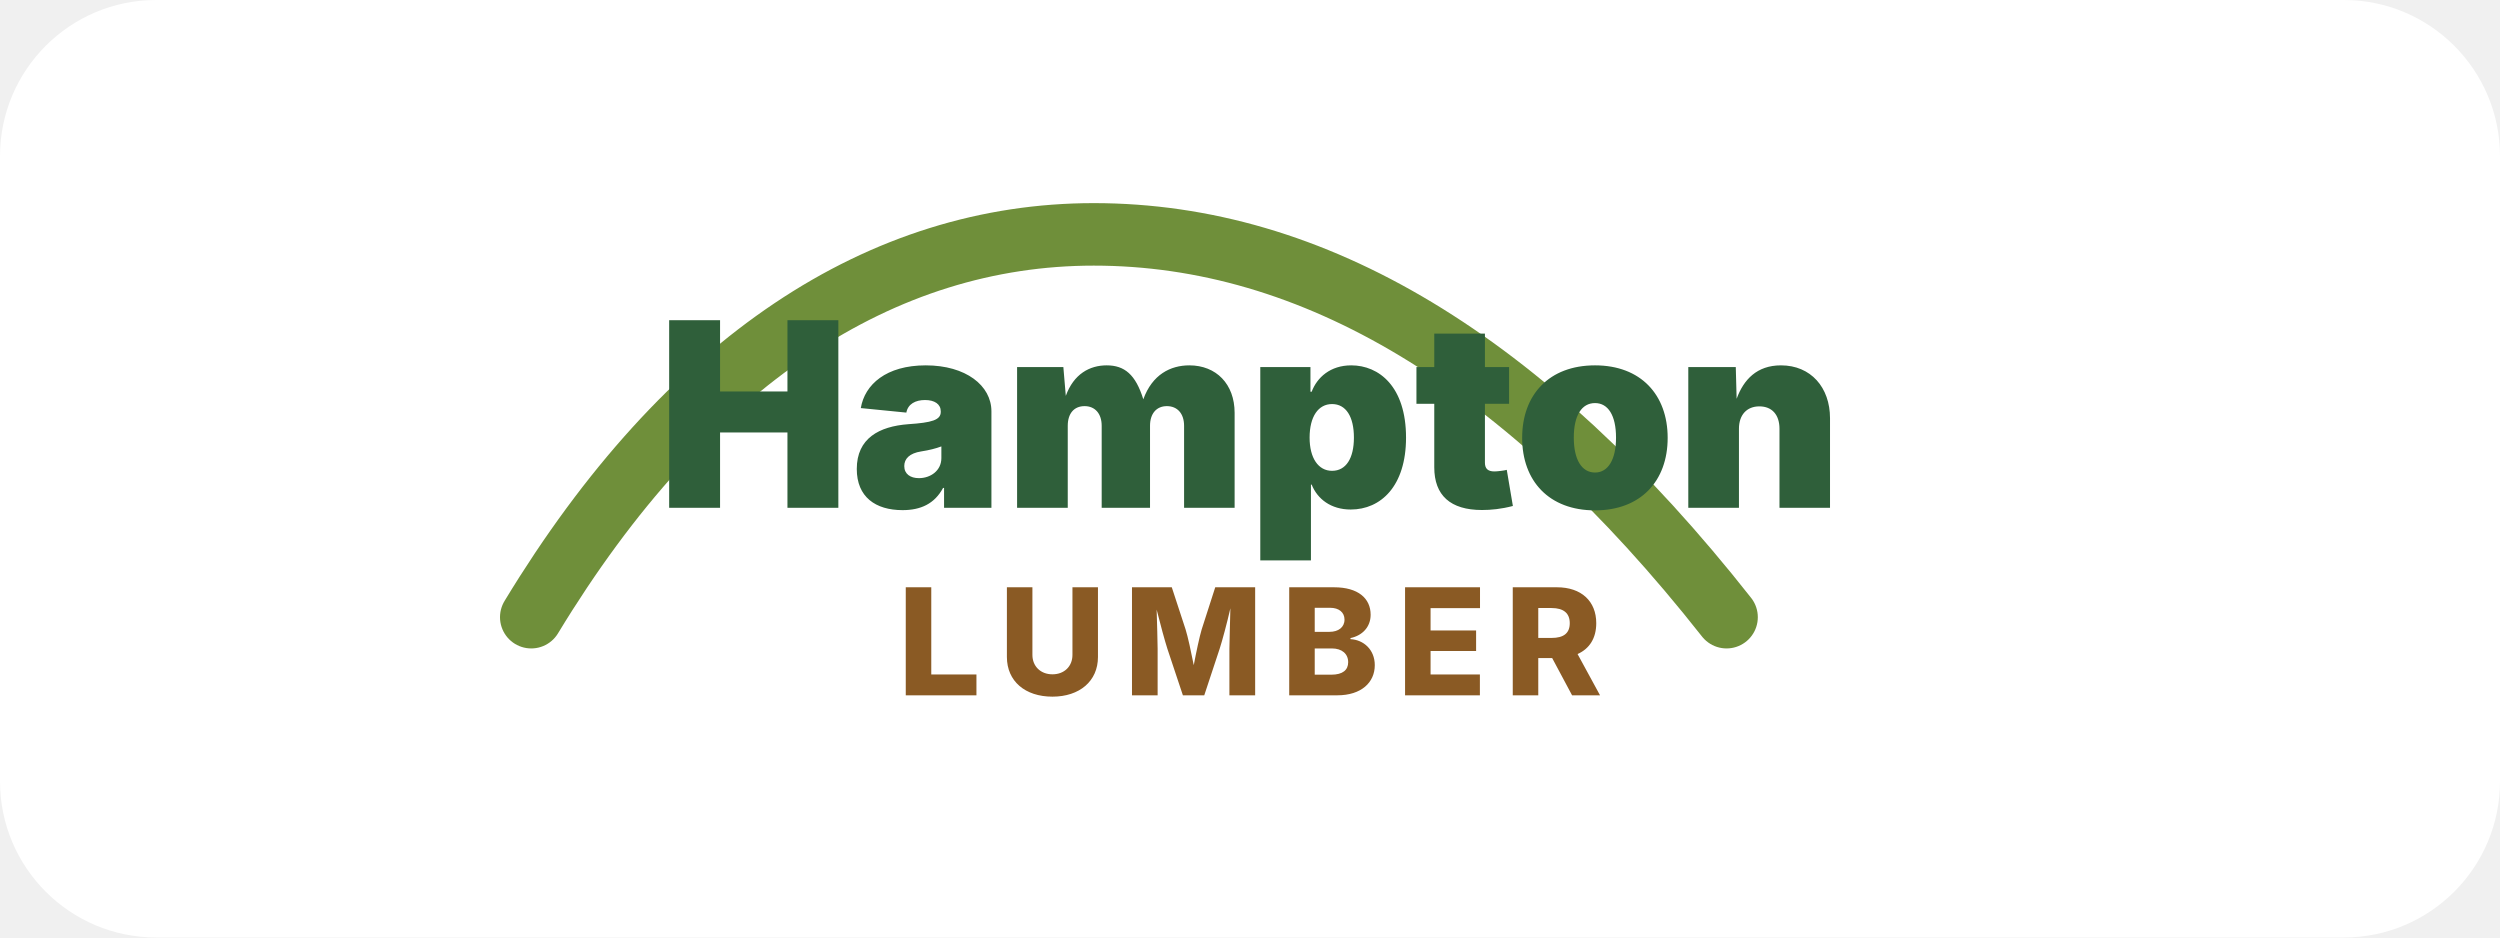
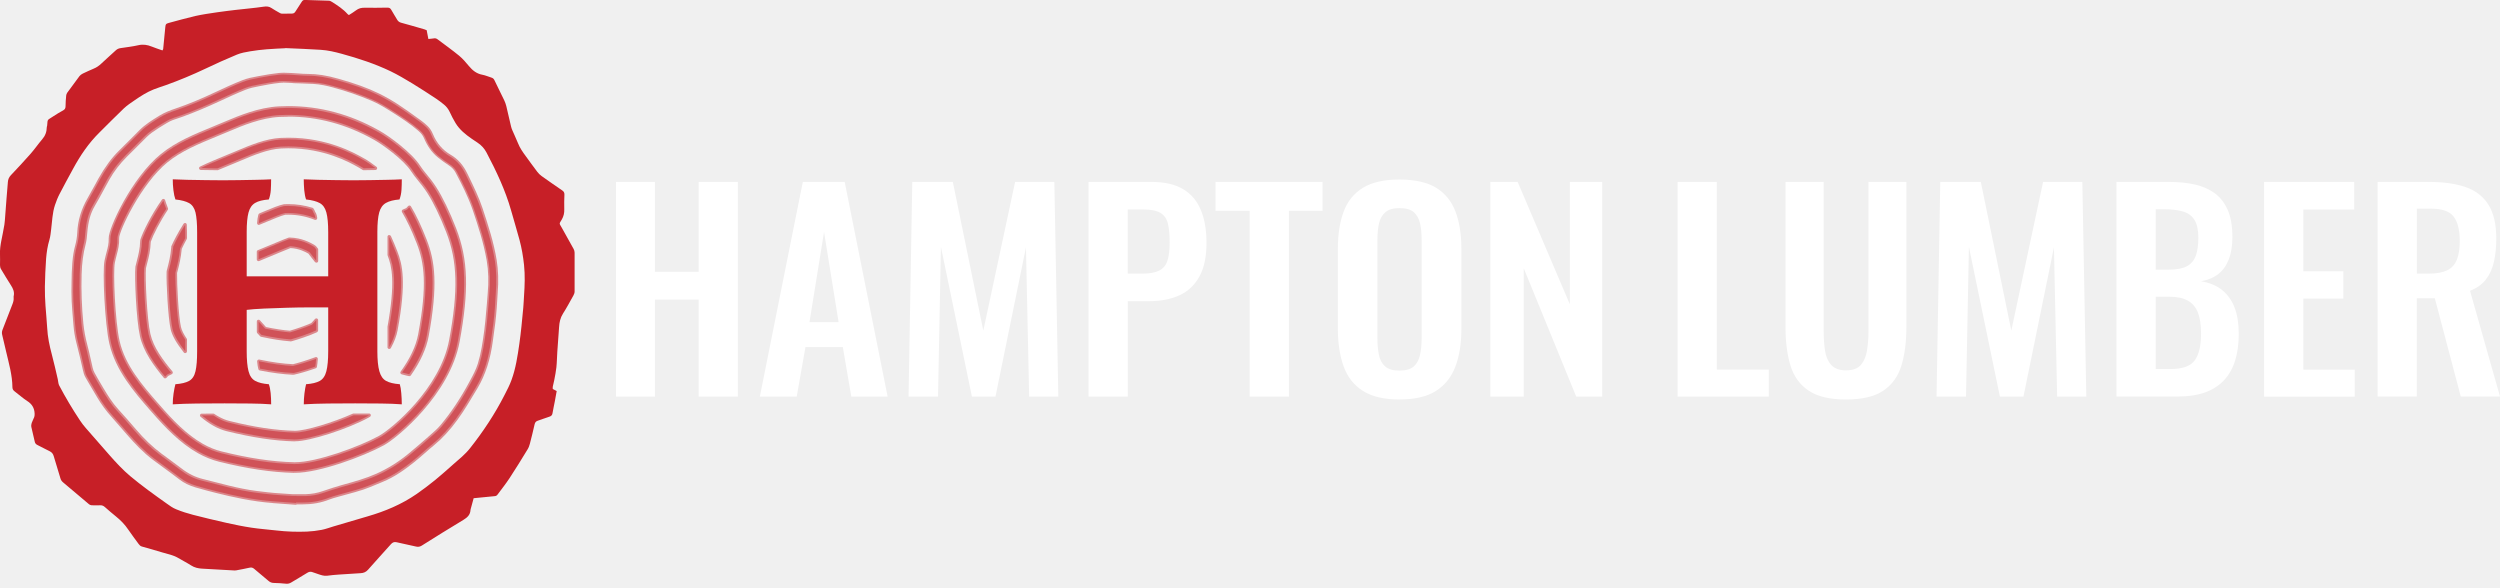
- <svg xmlns="http://www.w3.org/2000/svg" viewBox="0 0 320 120" role="img" aria-labelledby="title">
-   <rect width="320" height="120" rx="20" fill="#ffffff" />
-   <path d="M68 79c20-33 45-49 72-49 28 0 55 16 81 49" fill="none" stroke="#6f8f3a" stroke-width="8" stroke-linecap="round" />
-   <text x="160" y="65" text-anchor="middle" font-family="Inter, Arial, sans-serif" font-size="33" font-weight="900" fill="#2f5f3a">Hampton</text>
-   <text x="160" y="89" text-anchor="middle" font-family="Inter, Arial, sans-serif" font-size="19" font-weight="800" letter-spacing="2.2" fill="#8a5a24">LUMBER</text>
+ <svg xmlns="http://www.w3.org/2000/svg" width="438" height="103" viewBox="0 0 438 103" fill="none">
+   <g clip-path="url(#clip0_213_438)">
+     <path d="M49.978 8.451C49.087 8.496 47.901 8.54 46.715 8.638C45.762 8.719 44.799 8.826 43.854 8.986C43.06 9.12 42.24 9.263 41.509 9.566C39.628 10.341 37.774 11.188 35.928 12.062C33.691 13.123 31.417 14.068 29.09 14.906C28.359 15.164 27.619 15.387 26.906 15.672C25.747 16.136 24.686 16.814 23.661 17.518C22.974 17.99 22.27 18.445 21.673 19.016C20.229 20.38 18.856 21.806 17.438 23.197C15.53 25.069 14.059 27.253 12.793 29.589C11.991 31.069 11.18 32.54 10.413 34.029C10.101 34.626 9.86 35.268 9.638 35.91C9.165 37.301 9.147 38.763 8.96 40.198C8.88 40.795 8.835 41.41 8.666 41.981C8.336 43.078 8.167 44.192 8.077 45.315C7.953 46.956 7.899 48.596 7.863 50.236C7.846 51.351 7.899 52.465 7.97 53.58C8.051 54.863 8.202 56.138 8.265 57.422C8.345 59.018 8.666 60.551 9.076 62.085C9.459 63.52 9.78 64.973 10.119 66.426C10.208 66.792 10.199 67.202 10.36 67.514C11.474 69.636 12.704 71.695 14.033 73.692C14.336 74.147 14.675 74.584 15.031 74.994C16.413 76.59 17.813 78.185 19.212 79.772C20.336 81.047 21.486 82.295 22.787 83.392C24.829 85.103 26.995 86.655 29.171 88.197C29.706 88.58 30.249 88.982 30.855 89.222C31.809 89.615 32.808 89.936 33.806 90.194C35.741 90.693 37.684 91.157 39.628 91.594C41.099 91.924 42.579 92.227 44.068 92.45C45.521 92.672 46.992 92.77 48.445 92.94C50.21 93.145 51.993 93.207 53.767 93.136C54.632 93.1 55.497 92.993 56.344 92.833C57.039 92.699 57.717 92.441 58.403 92.236C60.409 91.647 62.415 91.041 64.421 90.462C67.47 89.579 70.358 88.366 72.98 86.557C74.094 85.781 75.181 84.961 76.234 84.105C77.33 83.213 78.382 82.26 79.443 81.323C80.45 80.441 81.502 79.603 82.34 78.542C84.658 75.618 86.709 72.515 88.403 69.19C88.84 68.334 89.294 67.478 89.615 66.578C90.364 64.536 90.676 62.388 90.988 60.248C91.14 59.223 91.247 58.189 91.362 57.163C91.478 56.094 91.585 55.024 91.674 53.954C91.737 53.259 91.764 52.563 91.808 51.868C91.933 50.04 92.004 48.222 91.808 46.385C91.648 44.923 91.407 43.479 91.024 42.052C90.551 40.305 90.025 38.575 89.535 36.837C88.527 33.298 86.958 29.99 85.247 26.745C84.872 26.032 84.355 25.444 83.669 24.998C83.321 24.775 82.973 24.543 82.635 24.302C81.538 23.544 80.513 22.715 79.808 21.556C79.425 20.932 79.095 20.264 78.783 19.604C78.543 19.096 78.213 18.668 77.785 18.32C77.357 17.973 76.929 17.634 76.474 17.331C75.066 16.412 73.666 15.476 72.231 14.612C70.991 13.863 69.734 13.114 68.424 12.481C65.678 11.17 62.798 10.225 59.865 9.423C58.662 9.093 57.449 8.808 56.201 8.728C54.222 8.594 52.243 8.531 49.961 8.425L49.978 8.451ZM96.827 68.138C97.05 68.254 97.255 68.37 97.532 68.512C97.425 69.11 97.327 69.698 97.211 70.287C97.077 70.991 96.917 71.686 96.801 72.391C96.747 72.729 96.587 72.899 96.248 73.006C95.561 73.211 94.902 73.496 94.215 73.71C93.885 73.817 93.743 74.013 93.663 74.343C93.404 75.484 93.128 76.616 92.833 77.749C92.744 78.087 92.62 78.435 92.432 78.729C91.398 80.423 90.364 82.117 89.276 83.766C88.626 84.756 87.877 85.692 87.172 86.646C87.056 86.806 86.923 86.895 86.709 86.922C85.978 86.985 85.247 87.065 84.516 87.136C84.025 87.181 83.544 87.234 82.982 87.288C82.831 87.84 82.67 88.411 82.519 88.99C82.483 89.115 82.438 89.24 82.43 89.374C82.376 90.221 81.859 90.675 81.172 91.094C78.73 92.556 76.314 94.072 73.898 95.588C73.568 95.793 73.256 95.846 72.89 95.757C71.749 95.499 70.608 95.258 69.476 94.999C69.066 94.91 68.772 95.017 68.486 95.347C67.158 96.845 65.794 98.316 64.474 99.822C64.118 100.224 63.708 100.393 63.2 100.42C61.898 100.491 60.596 100.571 59.304 100.669C58.644 100.714 57.984 100.776 57.333 100.865C56.763 100.937 56.255 100.758 55.738 100.58C55.417 100.473 55.096 100.366 54.775 100.25C54.454 100.125 54.169 100.152 53.865 100.339C52.92 100.928 51.958 101.481 51.004 102.06C50.718 102.229 50.451 102.301 50.103 102.265C49.39 102.185 48.677 102.149 47.955 102.131C47.589 102.122 47.313 102.007 47.036 101.766C46.207 101.053 45.352 100.366 44.522 99.653C44.264 99.43 44.023 99.385 43.693 99.466C42.927 99.644 42.142 99.778 41.366 99.929C41.277 99.947 41.179 99.956 41.09 99.947C39.182 99.84 37.283 99.742 35.376 99.626C34.716 99.582 34.083 99.448 33.503 99.073C32.754 98.592 31.961 98.2 31.203 97.745C30.356 97.246 29.402 97.076 28.484 96.8C27.28 96.426 26.059 96.096 24.847 95.748C24.597 95.677 24.437 95.507 24.285 95.302C23.679 94.455 23.037 93.635 22.457 92.77C21.86 91.879 21.129 91.139 20.3 90.47C19.64 89.936 18.989 89.383 18.357 88.821C18.116 88.607 17.857 88.509 17.536 88.527C17.082 88.545 16.627 88.527 16.172 88.527C15.932 88.527 15.736 88.465 15.548 88.304C14.05 87.029 12.553 85.763 11.046 84.506C10.823 84.319 10.672 84.105 10.591 83.82C10.208 82.518 9.789 81.225 9.415 79.924C9.299 79.514 9.085 79.237 8.693 79.05C7.979 78.711 7.284 78.319 6.571 77.971C6.294 77.838 6.143 77.668 6.08 77.347C5.902 76.5 5.67 75.662 5.492 74.815C5.447 74.593 5.483 74.325 5.554 74.102C5.67 73.746 5.875 73.416 6 73.068C6.071 72.872 6.071 72.631 6.063 72.417C6.018 71.472 5.59 70.777 4.77 70.26C3.994 69.76 3.308 69.128 2.568 68.575C2.309 68.388 2.184 68.156 2.176 67.862C2.158 65.704 1.552 63.663 1.07 61.585C0.838 60.614 0.615 59.642 0.384 58.67C0.312 58.367 0.321 58.082 0.437 57.788C1.026 56.299 1.587 54.792 2.176 53.303C2.327 52.929 2.425 52.554 2.39 52.144C2.39 52.073 2.372 51.993 2.39 51.921C2.577 51.164 2.291 50.548 1.881 49.924C1.284 49.033 0.767 48.088 0.196 47.178C0.045 46.938 0 46.706 0 46.43C0.009 45.806 0.027 45.181 0 44.557C-0.035 43.719 0.089 42.899 0.25 42.088C0.428 41.179 0.615 40.278 0.767 39.369C0.847 38.905 0.856 38.433 0.901 37.96C0.99 36.873 1.061 35.776 1.15 34.688C1.222 33.752 1.302 32.807 1.382 31.871C1.418 31.434 1.569 31.06 1.89 30.712C3.076 29.464 4.244 28.207 5.376 26.923C6.08 26.121 6.696 25.221 7.391 24.409C7.926 23.794 8.184 23.108 8.193 22.305C8.193 22.198 8.256 22.082 8.265 21.976C8.345 20.763 8.3 21.093 9.334 20.38C9.887 19.996 10.493 19.666 11.082 19.328C11.358 19.167 11.474 18.98 11.483 18.65C11.483 18.008 11.536 17.366 11.599 16.724C11.617 16.564 11.679 16.395 11.768 16.261C12.473 15.28 13.186 14.309 13.917 13.346C14.059 13.158 14.273 13.007 14.487 12.9C15.111 12.597 15.753 12.303 16.395 12.035C16.93 11.821 17.376 11.5 17.795 11.099C18.615 10.323 19.471 9.575 20.3 8.808C20.55 8.576 20.835 8.469 21.156 8.425C22.181 8.264 23.215 8.157 24.223 7.925C25.061 7.729 25.809 7.845 26.576 8.157C27.183 8.407 27.816 8.603 28.466 8.835C28.52 8.719 28.582 8.647 28.591 8.558C28.716 7.301 28.841 6.044 28.957 4.787C29.01 4.243 29.073 4.154 29.59 4.012C31.141 3.601 32.674 3.156 34.234 2.799C35.483 2.523 36.748 2.344 38.014 2.157C39.093 1.997 40.181 1.872 41.268 1.738C42.089 1.64 42.918 1.569 43.747 1.471C44.567 1.382 45.396 1.292 46.216 1.168C46.707 1.096 47.143 1.123 47.562 1.408C48.017 1.711 48.498 1.979 48.971 2.246C49.096 2.318 49.247 2.398 49.381 2.398C49.969 2.398 50.549 2.371 51.137 2.38C51.441 2.38 51.619 2.255 51.77 2.006C52.127 1.426 52.51 0.864 52.876 0.294C53.01 0.08 53.161 -0.018 53.429 -0.009C54.828 0.044 56.219 0.071 57.619 0.125C57.797 0.125 57.975 0.223 58.136 0.321C59.125 0.945 60.115 1.578 60.9 2.469C60.944 2.523 61.015 2.558 61.122 2.639C61.541 2.371 61.978 2.122 62.379 1.809C62.834 1.462 63.324 1.337 63.904 1.355C65.223 1.382 66.552 1.355 67.871 1.337C68.192 1.337 68.388 1.426 68.549 1.72C68.87 2.3 69.235 2.853 69.565 3.423C69.734 3.726 69.957 3.896 70.296 3.985C71.66 4.35 73.015 4.751 74.37 5.144C74.495 5.179 74.611 5.242 74.754 5.295C74.852 5.786 74.941 6.285 75.048 6.829C75.378 6.793 75.672 6.784 75.966 6.731C76.225 6.677 76.448 6.722 76.653 6.882C77.918 7.836 79.211 8.754 80.441 9.762C81.074 10.288 81.627 10.93 82.153 11.572C82.786 12.338 83.499 12.909 84.507 13.096C85.042 13.194 85.55 13.426 86.076 13.586C86.343 13.667 86.513 13.8 86.637 14.077C87.19 15.254 87.787 16.412 88.349 17.589C88.501 17.91 88.617 18.249 88.706 18.597C88.991 19.765 89.25 20.941 89.526 22.118C89.579 22.359 89.66 22.591 89.758 22.814C90.088 23.58 90.444 24.329 90.756 25.096C91.086 25.934 91.594 26.656 92.12 27.369C92.789 28.279 93.449 29.206 94.135 30.106C94.349 30.382 94.608 30.65 94.893 30.846C96.088 31.702 97.3 32.54 98.512 33.369C98.798 33.565 98.896 33.77 98.887 34.118C98.851 34.965 98.833 35.821 98.86 36.668C98.887 37.309 98.753 37.889 98.432 38.451C97.951 39.289 97.924 39.012 98.459 39.957C99.154 41.17 99.832 42.391 100.5 43.621C100.607 43.809 100.67 44.049 100.67 44.263C100.679 46.537 100.679 48.801 100.67 51.074C100.67 51.306 100.581 51.556 100.465 51.761C99.868 52.831 99.288 53.918 98.628 54.953C98.165 55.684 98.004 56.468 97.951 57.306C97.844 58.759 97.737 60.203 97.639 61.657C97.576 62.557 97.576 63.467 97.478 64.367C97.398 65.116 97.246 65.856 97.104 66.596C97.032 66.988 96.925 67.362 96.845 67.755C96.819 67.879 96.845 68.013 96.845 68.147L96.827 68.138Z" fill="#C71F27" />
+     <path d="M30.267 70.848C30.267 70.233 30.311 69.6 30.409 68.94C30.507 68.289 30.614 67.745 30.73 67.317C31.773 67.237 32.567 67.05 33.128 66.738C33.69 66.426 34.064 65.864 34.252 65.035C34.448 64.206 34.537 63.038 34.537 61.54V40.67C34.537 39.163 34.439 38.022 34.252 37.229C34.056 36.435 33.681 35.891 33.128 35.579C32.567 35.267 31.773 35.062 30.73 34.946C30.579 34.519 30.463 33.984 30.383 33.324C30.302 32.673 30.267 32.031 30.267 31.416C30.962 31.452 31.818 31.487 32.843 31.505C33.868 31.523 34.929 31.541 36.053 31.559C37.167 31.576 38.174 31.585 39.057 31.585C39.94 31.585 40.885 31.576 41.892 31.559C42.89 31.541 43.889 31.523 44.87 31.505C45.85 31.487 46.733 31.461 47.499 31.416C47.499 32.076 47.482 32.691 47.446 33.27C47.41 33.85 47.294 34.411 47.098 34.946C46.055 35.027 45.253 35.223 44.7 35.553C44.139 35.883 43.755 36.435 43.541 37.229C43.327 38.022 43.22 39.163 43.22 40.67V61.54C43.22 63.047 43.327 64.206 43.541 65.035C43.755 65.864 44.147 66.435 44.727 66.738C45.306 67.05 46.091 67.237 47.098 67.317C47.25 67.701 47.357 68.227 47.419 68.877C47.482 69.537 47.508 70.188 47.508 70.839C46.51 70.758 45.289 70.714 43.862 70.696C42.436 70.678 40.929 70.669 39.351 70.669C37.773 70.669 36.16 70.678 34.519 70.696C32.879 70.714 31.461 70.767 30.267 70.839V70.848ZM42.926 54.319V48.417H57.788V53.855H54.32C53.009 53.855 51.663 53.873 50.272 53.918C48.881 53.953 47.553 54.007 46.287 54.06C45.012 54.114 43.898 54.203 42.935 54.319H42.926ZM53.223 70.848C53.223 70.233 53.259 69.6 53.339 68.94C53.419 68.289 53.517 67.745 53.624 67.317C54.667 67.237 55.461 67.05 56.022 66.738C56.584 66.426 56.967 65.864 57.181 65.035C57.395 64.206 57.502 63.038 57.502 61.54V40.67C57.502 39.163 57.395 38.022 57.181 37.229C56.967 36.435 56.584 35.891 56.022 35.579C55.461 35.267 54.667 35.062 53.624 34.946C53.473 34.519 53.366 33.984 53.303 33.324C53.25 32.673 53.214 32.031 53.214 31.416C53.91 31.452 54.765 31.487 55.791 31.505C56.816 31.523 57.886 31.541 59 31.559C60.114 31.576 61.104 31.585 61.951 31.585C62.798 31.585 63.788 31.576 64.813 31.559C65.838 31.541 66.828 31.523 67.79 31.505C68.753 31.487 69.618 31.461 70.394 31.416C70.394 32.076 70.376 32.691 70.34 33.27C70.304 33.85 70.189 34.411 69.992 34.946C68.994 35.027 68.201 35.223 67.621 35.553C67.041 35.883 66.649 36.435 66.435 37.229C66.221 38.022 66.114 39.163 66.114 40.67V61.54C66.114 63.047 66.23 64.206 66.462 65.035C66.694 65.864 67.086 66.435 67.648 66.738C68.209 67.05 69.003 67.237 70.046 67.317C70.162 67.701 70.251 68.227 70.304 68.877C70.358 69.537 70.394 70.188 70.394 70.839C69.395 70.758 68.174 70.714 66.747 70.696C65.321 70.678 63.814 70.669 62.236 70.669C60.658 70.669 59.053 70.678 57.44 70.696C55.817 70.714 54.418 70.767 53.223 70.839V70.848Z" fill="#C71F27" />
+     <path d="M51.485 82.848C47.536 82.75 43.248 82.108 38.362 80.887C37.123 80.575 35.875 80.076 34.662 79.389C31.533 77.624 28.93 74.887 26.585 72.195L26.246 71.811C23.572 68.744 20.238 64.929 19.15 60.159C18.365 56.718 17.92 47.58 18.312 45.663C18.428 45.102 18.553 44.62 18.669 44.183C18.891 43.336 19.07 42.668 19.043 41.758C18.989 40.002 23.046 31.167 28.19 26.986C30.829 24.846 33.913 23.571 37.497 22.1C38.175 21.824 38.852 21.539 39.548 21.245C41.839 20.282 45.298 18.82 48.891 18.633C49.444 18.606 49.996 18.588 50.549 18.588C56.023 18.588 61.327 20.005 66.311 22.805L66.561 22.947C67.96 23.714 72.124 26.674 73.648 29.09C73.933 29.545 74.281 29.973 74.691 30.472C75.208 31.105 75.797 31.809 76.421 32.781C77.544 34.528 78.783 37.087 79.906 39.975C82.028 45.44 82.198 50.834 80.522 59.883C78.819 69.065 69.69 76.67 67.265 78.007C63.583 80.022 55.889 82.839 51.717 82.839H51.503L51.485 82.848ZM50.522 20.451C50.005 20.451 49.488 20.46 48.971 20.487C45.708 20.656 42.427 22.038 40.261 22.956C39.557 23.25 38.879 23.536 38.202 23.812C34.751 25.23 31.783 26.46 29.349 28.43C24.695 32.21 20.853 40.519 20.879 41.705C20.915 42.882 20.701 43.702 20.451 44.647C20.345 45.066 20.229 45.503 20.122 46.029C19.801 47.615 20.166 56.317 20.951 59.74C21.94 64.055 24.963 67.523 27.637 70.59L27.976 70.973C30.214 73.55 32.692 76.153 35.572 77.775C36.641 78.382 37.729 78.819 38.808 79.086C43.559 80.272 47.723 80.896 51.53 80.985H51.69C55.515 80.985 62.932 78.266 66.364 76.385C68.629 75.145 77.116 68.076 78.694 59.553C80.299 50.887 80.156 45.761 78.168 40.653C77.089 37.88 75.912 35.438 74.852 33.788C74.29 32.914 73.737 32.246 73.256 31.648C72.828 31.123 72.418 30.623 72.07 30.079C70.751 27.976 66.899 25.256 65.66 24.57L65.393 24.418C60.685 21.779 55.684 20.433 50.531 20.433L50.522 20.451Z" fill="#C71F27" fill-opacity="0.5" />
+     <path d="M51.699 82.535C51.627 82.535 51.556 82.535 51.494 82.535C47.571 82.438 43.301 81.805 38.433 80.583C37.221 80.28 35.999 79.79 34.813 79.112C31.729 77.374 29.143 74.655 26.817 71.98L26.478 71.597C23.821 68.557 20.523 64.768 19.453 60.078C18.668 56.655 18.231 47.606 18.615 45.716C18.731 45.154 18.855 44.691 18.962 44.254C19.194 43.38 19.372 42.694 19.346 41.749C19.292 40.028 23.304 31.354 28.377 27.235C30.98 25.122 34.056 23.856 37.613 22.385C38.282 22.109 38.959 21.832 39.654 21.538C41.919 20.584 45.351 19.131 48.891 18.953C54.899 18.641 60.703 20.041 66.141 23.09L66.4 23.232C67.782 23.99 71.883 26.896 73.371 29.268C73.666 29.731 74.022 30.177 74.441 30.676C74.958 31.3 75.538 32.005 76.144 32.959C77.258 34.688 78.489 37.229 79.603 40.099C81.707 45.502 81.868 50.851 80.2 59.838C78.524 68.913 69.502 76.429 67.095 77.739C63.476 79.727 55.764 82.527 51.699 82.527V82.535ZM35.411 78.051C36.507 78.666 37.622 79.121 38.727 79.397C43.506 80.592 47.687 81.216 51.52 81.305C55.309 81.385 62.941 78.622 66.507 76.669C68.798 75.412 77.392 68.254 78.997 59.615C80.611 50.887 80.468 45.716 78.462 40.545C77.374 37.746 76.189 35.294 75.119 33.627C74.548 32.736 73.987 32.058 73.496 31.461C73.068 30.944 72.667 30.453 72.337 29.919C70.991 27.77 67.077 24.997 65.811 24.302L65.544 24.15C60.311 21.208 54.73 19.871 48.962 20.165C45.636 20.335 42.329 21.734 40.145 22.662C39.449 22.956 38.763 23.241 38.094 23.517C34.626 24.944 31.631 26.183 29.161 28.18C24.329 32.094 20.54 40.447 20.576 41.713C20.612 42.845 20.398 43.639 20.157 44.566C20.05 44.976 19.934 45.431 19.818 45.966C19.488 47.57 19.854 56.361 20.647 59.811C21.655 64.197 24.704 67.701 27.405 70.794L27.744 71.178C29.999 73.772 32.496 76.402 35.42 78.042L35.411 78.051Z" fill="#C71F27" fill-opacity="0.5" />
+     <path d="M47.803 88.135C44.121 87.859 40.564 87.048 37.871 86.37C36.855 86.112 35.526 85.773 34.207 85.381C33.137 85.06 32.228 84.614 31.443 84.008C30.489 83.268 29.518 82.564 28.546 81.85C27.984 81.44 27.423 81.03 26.861 80.611C25.096 79.3 23.625 77.723 22.305 76.216C21.922 75.788 21.548 75.351 21.173 74.914C20.629 74.281 20.077 73.648 19.524 73.024C18.588 71.99 17.75 70.84 17.019 69.61C16.653 69.004 16.297 68.388 15.94 67.782C15.628 67.256 15.325 66.721 15.013 66.195C14.736 65.732 14.612 65.241 14.514 64.787C14.21 63.378 13.845 61.863 13.373 60.026C13.123 59.054 12.953 58.038 12.864 56.915L12.775 55.818C12.686 54.793 12.606 53.768 12.552 52.742C12.499 51.628 12.517 50.496 12.534 49.497C12.552 48.365 12.57 47.215 12.668 46.092C12.766 44.861 12.927 43.916 13.167 43.034C13.373 42.276 13.497 41.518 13.533 40.769C13.631 38.612 14.237 36.624 15.361 34.689C15.753 34.012 16.136 33.325 16.511 32.63C16.76 32.175 17.001 31.729 17.25 31.275C18.41 29.215 19.569 27.646 20.888 26.354C21.628 25.631 22.359 24.892 23.09 24.16C23.545 23.706 23.99 23.251 24.445 22.797C25.444 21.798 26.638 21.058 27.797 20.345L27.877 20.291C28.813 19.712 29.821 19.328 30.775 19.008C32.959 18.268 35.206 17.34 37.844 16.092C39.316 15.397 40.902 14.666 42.516 14.033C43.363 13.703 44.281 13.525 45.164 13.364L45.306 13.338C46.688 13.07 47.847 12.892 48.953 12.776C49.193 12.749 49.443 12.74 49.684 12.74C50.014 12.74 50.352 12.758 50.691 12.776L51.092 12.794C51.467 12.812 51.85 12.838 52.225 12.865C52.795 12.91 53.383 12.954 53.963 12.954C55.568 12.954 57.235 13.213 59.214 13.774C62.218 14.612 64.438 15.424 66.426 16.395C67.532 16.939 68.628 17.563 69.698 18.259C70.866 19.025 72.025 19.855 73.13 20.657L73.871 21.192C74.2 21.424 74.495 21.7 74.789 21.967L74.887 22.056C75.279 22.422 75.6 22.895 75.841 23.474C76.492 25.061 77.543 26.291 78.97 27.12C80.218 27.851 81.172 28.93 81.885 30.419L82.242 31.15C83.062 32.853 83.918 34.618 84.533 36.455C85.585 39.61 86.503 42.472 87.011 45.53C87.306 47.313 87.368 49.239 87.19 51.414C87.154 51.842 87.136 52.27 87.109 52.698C87.092 53.117 87.065 53.536 87.029 53.955C86.958 54.837 86.878 55.729 86.771 56.612C86.699 57.182 86.619 57.744 86.539 58.314C86.477 58.751 86.414 59.197 86.361 59.634C85.933 62.941 85.05 65.678 83.659 68.014L83.454 68.353C82.42 70.091 81.35 71.892 80.129 73.577C78.8 75.396 77.454 76.849 76.019 78.026C75.466 78.471 74.931 78.944 74.397 79.416C73.79 79.951 73.166 80.495 72.524 81.003C71 82.216 69.154 83.571 66.997 84.445C66.685 84.569 66.373 84.703 66.052 84.837C65.258 85.167 64.447 85.514 63.618 85.791C62.7 86.094 61.746 86.352 60.828 86.602C60.364 86.727 59.892 86.861 59.428 86.985L59.08 87.084C58.608 87.217 58.126 87.351 57.672 87.529C56.218 88.1 54.694 88.367 53.018 88.367H52.002C51.948 88.403 51.886 88.439 51.823 88.439L47.812 88.144L47.803 88.135ZM49.559 14.496C49.372 14.496 49.176 14.496 48.988 14.523C47.812 14.648 46.617 14.862 45.511 15.085L45.378 15.112C44.593 15.263 43.791 15.424 43.069 15.709C41.473 16.342 39.886 17.082 38.486 17.733C36.195 18.802 34.091 19.676 32.059 20.425C31.791 20.523 31.524 20.612 31.256 20.701C30.57 20.924 29.928 21.129 29.339 21.495C29.152 21.611 28.965 21.718 28.769 21.834C28.475 22.003 28.18 22.181 27.895 22.369L27.663 22.52C26.932 23.002 26.237 23.456 25.649 24.053C24.935 24.776 24.222 25.489 23.5 26.202L22.207 27.486C20.995 28.698 19.988 30.018 19.203 31.4C18.828 32.05 18.472 32.719 18.115 33.379C17.625 34.288 17.126 35.206 16.6 36.098C15.869 37.337 15.467 38.755 15.298 40.698C15.236 41.474 15.173 42.187 14.986 42.873C14.585 44.389 14.353 46.083 14.3 48.053C14.219 50.87 14.318 53.768 14.603 56.656C14.728 57.922 14.968 59.197 15.325 60.534C15.539 61.328 15.717 62.13 15.895 62.932C16.002 63.432 16.118 63.931 16.234 64.43C16.314 64.769 16.421 65.054 16.555 65.295C17.037 66.169 17.527 67.033 18.044 67.88C18.864 69.253 19.684 70.573 20.727 71.714C21.708 72.801 22.769 73.969 23.803 75.2C25.256 76.902 26.718 78.302 28.288 79.47C28.698 79.773 29.108 80.076 29.518 80.37C30.284 80.932 31.042 81.485 31.791 82.064C32.986 82.991 34.216 83.598 35.535 83.919C36.356 84.115 37.176 84.329 37.996 84.543C38.727 84.73 39.449 84.926 40.18 85.095C41.517 85.416 43.283 85.817 45.075 86.031L45.601 86.094C46.412 86.192 47.223 86.29 48.035 86.361C48.881 86.433 49.737 86.486 50.584 86.54L51.288 86.584C51.369 86.584 51.449 86.584 51.52 86.584H51.948H52.947C53.143 86.584 53.339 86.584 53.526 86.584C54.56 86.558 55.568 86.379 56.531 86.049C57.832 85.603 58.831 85.283 59.776 85.015L60.257 84.881C62.156 84.355 64.108 83.812 65.945 82.991C67.906 82.109 69.752 80.968 71.437 79.595C72.685 78.578 73.924 77.491 75.119 76.448L75.511 76.1C76.073 75.61 76.661 75.093 77.133 74.531C79.006 72.311 80.673 69.806 82.242 66.891L82.358 66.677C82.875 65.714 83.41 64.724 83.731 63.663C84.283 61.863 84.551 60.044 84.827 58.011C84.988 56.852 85.086 55.667 85.184 54.517L85.3 53.251C85.326 52.947 85.344 52.644 85.371 52.341C85.389 52.038 85.407 51.744 85.442 51.441C85.638 49.346 85.576 47.456 85.273 45.664C84.729 42.526 83.731 39.468 82.839 36.856C82.028 34.466 80.86 32.202 79.835 30.267C79.567 29.759 79.193 29.349 78.703 29.019C77.909 28.502 77.249 28.012 76.67 27.539C75.662 26.71 74.878 25.614 74.272 24.178C74.076 23.724 73.781 23.34 73.3 22.921C71.909 21.718 70.358 20.701 68.878 19.765C67.648 18.99 66.435 18.214 65.125 17.661C62.923 16.725 60.623 15.932 58.278 15.308C57.36 15.058 56.147 14.773 54.899 14.702C54.15 14.657 53.392 14.639 52.644 14.612L51.511 14.577C51.449 14.577 51.386 14.568 51.315 14.559C51.271 14.559 51.226 14.55 51.173 14.541C50.95 14.541 50.718 14.523 50.495 14.505C50.192 14.488 49.889 14.47 49.586 14.47L49.559 14.496Z" fill="#C71F27" fill-opacity="0.5" />
+     <path d="M51.93 86.915C52.456 86.915 52.991 86.924 53.517 86.915C54.578 86.888 55.612 86.71 56.619 86.362C57.689 85.996 58.759 85.64 59.847 85.337C61.951 84.748 64.055 84.196 66.061 83.295C68.075 82.386 69.921 81.236 71.624 79.854C72.952 78.775 74.245 77.634 75.528 76.502C76.161 75.94 76.821 75.387 77.365 74.746C79.362 72.374 81.047 69.78 82.509 67.052C83.079 65.991 83.659 64.939 84.016 63.771C84.586 61.908 84.862 59.991 85.121 58.074C85.335 56.487 85.451 54.892 85.594 53.305C85.647 52.707 85.674 52.101 85.727 51.504C85.906 49.542 85.888 47.581 85.549 45.647C85.023 42.615 84.096 39.691 83.097 36.794C82.313 34.494 81.216 32.319 80.075 30.161C79.781 29.599 79.371 29.154 78.836 28.806C78.149 28.351 77.463 27.87 76.83 27.344C75.778 26.479 75.047 25.347 74.521 24.108C74.28 23.546 73.915 23.127 73.46 22.735C72.069 21.531 70.545 20.533 69.002 19.552C67.781 18.776 66.551 17.992 65.205 17.421C62.967 16.467 60.667 15.683 58.322 15.05C57.19 14.747 56.049 14.497 54.881 14.435C53.749 14.372 52.616 14.346 51.484 14.301C51.368 14.301 51.261 14.274 51.145 14.265C50.414 14.248 49.666 14.149 48.943 14.221C47.767 14.346 46.599 14.559 45.44 14.782C44.593 14.943 43.728 15.103 42.935 15.424C41.374 16.039 39.859 16.753 38.334 17.457C36.23 18.438 34.109 19.347 31.933 20.14C30.997 20.479 30.017 20.702 29.152 21.228C28.67 21.522 28.171 21.79 27.699 22.102C26.896 22.628 26.085 23.145 25.399 23.831C24.257 24.981 23.107 26.122 21.957 27.264C20.763 28.458 19.729 29.778 18.899 31.24C18.017 32.8 17.206 34.396 16.296 35.938C15.423 37.409 15.102 39.005 14.959 40.672C14.897 41.385 14.843 42.107 14.656 42.794C14.201 44.514 14.014 46.271 13.96 48.036C13.871 50.924 13.978 53.804 14.264 56.675C14.397 58.012 14.647 59.313 14.995 60.606C15.342 61.89 15.592 63.2 15.904 64.502C15.984 64.823 16.091 65.153 16.252 65.447C16.733 66.321 17.232 67.186 17.741 68.041C18.552 69.397 19.381 70.751 20.46 71.928C21.494 73.07 22.528 74.228 23.526 75.405C24.89 77.001 26.379 78.463 28.064 79.72C29.223 80.585 30.409 81.423 31.559 82.314C32.718 83.215 33.984 83.883 35.428 84.222C36.979 84.588 38.522 85.025 40.073 85.399C41.704 85.791 43.336 86.139 45.003 86.344C45.992 86.46 46.982 86.594 47.972 86.674C49.059 86.772 50.147 86.826 51.235 86.888C51.458 86.906 51.689 86.888 51.912 86.888L51.93 86.915ZM51.832 88.118C50.495 88.02 49.166 87.922 47.829 87.824C44.477 87.574 41.205 86.888 37.951 86.068C36.73 85.765 35.508 85.444 34.305 85.078C33.342 84.793 32.45 84.383 31.639 83.759C30.133 82.6 28.572 81.503 27.048 80.362C25.354 79.105 23.919 77.581 22.537 76.011C21.601 74.951 20.691 73.863 19.746 72.82C18.81 71.777 17.99 70.653 17.277 69.45C16.599 68.318 15.948 67.168 15.271 66.035C15.03 65.625 14.905 65.189 14.807 64.725C14.46 63.129 14.076 61.533 13.666 59.955C13.408 58.948 13.256 57.932 13.167 56.897C13.051 55.507 12.917 54.125 12.855 52.734C12.802 51.664 12.819 50.586 12.837 49.507C12.855 48.375 12.873 47.242 12.971 46.119C13.051 45.112 13.185 44.104 13.461 43.115C13.666 42.357 13.8 41.563 13.836 40.779C13.934 38.639 14.549 36.678 15.619 34.841C16.278 33.718 16.876 32.568 17.518 31.427C18.507 29.662 19.639 28.003 21.102 26.577C22.296 25.4 23.473 24.206 24.659 23.02C25.657 22.03 26.852 21.299 28.038 20.559C28.92 20.016 29.883 19.641 30.872 19.311C33.297 18.482 35.651 17.475 37.969 16.378C39.502 15.656 41.045 14.943 42.623 14.328C43.487 13.989 44.432 13.82 45.351 13.641C46.554 13.409 47.758 13.213 48.97 13.08C49.657 13.008 50.37 13.08 51.065 13.106C52.028 13.151 52.982 13.267 53.945 13.267C55.71 13.267 57.422 13.597 59.116 14.069C61.567 14.756 63.983 15.549 66.274 16.672C67.389 17.216 68.477 17.84 69.511 18.518C70.928 19.445 72.301 20.452 73.674 21.433C74.022 21.683 74.343 21.986 74.663 22.28C75.056 22.645 75.341 23.1 75.537 23.59C76.206 25.213 77.285 26.506 78.791 27.388C80.084 28.146 80.949 29.225 81.582 30.553C82.527 32.523 83.516 34.476 84.212 36.553C85.201 39.513 86.164 42.491 86.681 45.575C87.002 47.501 87.011 49.435 86.859 51.379C86.788 52.226 86.77 53.073 86.708 53.92C86.637 54.802 86.556 55.685 86.449 56.559C86.325 57.566 86.164 58.574 86.039 59.581C85.665 62.496 84.907 65.287 83.382 67.845C82.268 69.726 81.163 71.607 79.87 73.382C78.684 75.004 77.374 76.493 75.814 77.768C74.628 78.731 73.522 79.791 72.328 80.745C70.643 82.083 68.886 83.322 66.872 84.142C65.757 84.597 64.652 85.096 63.511 85.479C62.138 85.934 60.729 86.273 59.338 86.674C58.741 86.843 58.135 87.004 57.564 87.227C56.049 87.815 54.48 88.065 52.866 88.047C52.527 88.047 52.188 88.047 51.85 88.047C51.85 88.074 51.85 88.1 51.85 88.127L51.832 88.118Z" fill="#C71F27" fill-opacity="0.5" />
+     <path d="M55.416 46.012C55.327 46.012 55.238 45.968 55.175 45.896C54.863 45.504 54.462 45.014 54.034 44.434C53.455 44.113 52.412 43.543 50.896 43.463C50.575 43.587 50.049 43.792 49.211 44.149C48.444 44.47 47.696 44.782 46.965 45.085C46.545 45.255 45.993 45.486 45.422 45.727C45.386 45.745 45.342 45.754 45.297 45.754C45.235 45.754 45.173 45.736 45.128 45.7C45.039 45.647 44.985 45.549 44.985 45.442V44.113C44.985 43.989 45.057 43.873 45.181 43.828L46.198 43.409C46.991 43.079 47.731 42.776 48.498 42.455C49.336 42.099 49.987 41.84 50.441 41.68L50.557 41.635C50.557 41.635 50.629 41.617 50.664 41.617H50.789C52.893 41.68 54.337 42.491 55.033 42.883L55.318 43.088L55.443 43.222L55.684 43.534C55.728 43.587 55.746 43.65 55.746 43.721V45.709C55.746 45.843 55.666 45.959 55.541 46.003C55.505 46.012 55.469 46.021 55.434 46.021L55.416 46.012Z" fill="#C71F27" fill-opacity="0.5" />
+     <path d="M46.377 43.651C46.082 43.767 45.708 43.927 45.298 44.096V45.425C45.895 45.175 46.466 44.934 46.84 44.783C47.571 44.48 48.32 44.168 49.087 43.847C49.987 43.472 50.522 43.258 50.843 43.133C52.474 43.214 53.598 43.829 54.222 44.177L54.24 44.194C54.677 44.783 55.087 45.291 55.408 45.692V43.704C55.327 43.606 55.256 43.508 55.176 43.401L55.105 43.321L54.855 43.133C54.186 42.759 52.787 41.974 50.754 41.912H50.638L50.531 41.948C50.085 42.108 49.434 42.367 48.605 42.723C47.848 43.044 47.099 43.356 46.368 43.651H46.377Z" fill="#C71F27" fill-opacity="0.5" />
+     <path d="M50.789 59.795C49.336 59.679 47.749 59.438 45.939 59.046L45.752 59.011C45.69 59.002 45.636 58.966 45.592 58.921L45.074 58.369C45.021 58.315 44.994 58.235 44.994 58.155V56.327C44.994 56.193 45.074 56.077 45.199 56.033C45.235 56.015 45.27 56.015 45.306 56.015C45.395 56.015 45.484 56.051 45.538 56.122C45.921 56.559 46.287 56.96 46.599 57.299C48.15 57.62 49.514 57.834 50.771 57.941C51.832 57.638 53.365 57.12 54.507 56.621C54.73 56.407 54.961 56.158 55.184 55.89C55.246 55.819 55.336 55.783 55.425 55.783C55.461 55.783 55.496 55.783 55.532 55.801C55.657 55.846 55.737 55.962 55.737 56.095V57.878C55.737 57.967 55.701 58.048 55.639 58.11C55.612 58.137 55.532 58.199 55.505 58.217L55.416 58.262C54.123 58.841 52.287 59.456 51.128 59.777L51.021 59.804C51.021 59.804 50.967 59.813 50.941 59.813L50.807 59.804L50.789 59.795Z" fill="#C71F27" fill-opacity="0.5" />
+     <path d="M55.363 57.915L55.416 57.861V56.078C55.167 56.363 54.917 56.649 54.677 56.872C53.5 57.389 51.877 57.932 50.798 58.236C49.488 58.129 48.062 57.906 46.439 57.567C46.1 57.21 45.717 56.782 45.298 56.31V58.138C45.432 58.28 45.565 58.432 45.681 58.548L45.815 58.681L45.993 58.717C47.794 59.1 49.363 59.341 50.807 59.457H50.914L51.021 59.439C52.171 59.118 53.99 58.512 55.265 57.941L55.354 57.897L55.363 57.915Z" fill="#C71F27" fill-opacity="0.5" />
+     <path d="M51.342 65.661C49.586 65.581 47.678 65.331 45.511 64.903C45.395 64.876 45.306 64.796 45.271 64.689C45.164 64.288 45.092 63.842 45.048 63.334C45.048 63.236 45.075 63.138 45.155 63.076C45.208 63.022 45.289 62.995 45.36 62.995C45.378 62.995 45.404 62.995 45.422 62.995C47.66 63.459 49.595 63.727 51.342 63.807C52.046 63.646 53.669 63.165 55.265 62.576C55.3 62.568 55.336 62.559 55.372 62.559C55.434 62.559 55.505 62.576 55.559 62.621C55.639 62.683 55.693 62.782 55.684 62.889C55.648 63.441 55.594 63.914 55.523 64.288C55.505 64.395 55.425 64.484 55.318 64.52C53.704 65.091 52.233 65.501 51.556 65.634C51.529 65.634 51.44 65.652 51.404 65.652H51.324L51.342 65.661Z" fill="#C71F27" fill-opacity="0.5" />
+     <path d="M51.342 64.118C49.559 64.029 47.589 63.753 45.369 63.298C45.423 63.878 45.494 64.27 45.556 64.519C45.556 64.546 45.574 64.564 45.574 64.591C47.705 65.019 49.613 65.268 51.36 65.34H51.44L51.512 65.331C52.234 65.188 53.696 64.769 55.229 64.225C55.292 63.913 55.345 63.468 55.381 62.861C53.767 63.459 52.127 63.94 51.342 64.109V64.118Z" fill="#C71F27" fill-opacity="0.5" />
+     <path d="M45.351 39.406C45.289 39.406 45.226 39.388 45.164 39.344C45.075 39.281 45.03 39.174 45.039 39.067C45.084 38.488 45.155 38.024 45.244 37.685C45.244 37.685 45.271 37.605 45.271 37.596C45.298 37.507 45.369 37.418 45.458 37.382L46.225 37.061C47.544 36.5 48.998 35.911 49.729 35.786C49.729 35.786 49.818 35.778 49.827 35.778C50.076 35.769 50.29 35.76 50.513 35.76C51.957 35.76 53.339 35.974 54.748 36.402C54.81 36.419 54.864 36.464 54.908 36.517C55.06 36.723 55.149 36.937 55.202 37.079C55.22 37.115 55.229 37.151 55.238 37.168C55.354 37.284 55.425 37.498 55.479 37.676C55.514 37.801 55.55 37.971 55.577 38.167C55.595 38.274 55.55 38.39 55.461 38.461C55.407 38.506 55.336 38.532 55.265 38.532C55.229 38.532 55.185 38.532 55.149 38.514C53.651 37.917 52.091 37.614 50.504 37.614C50.326 37.614 50.148 37.614 49.969 37.623C49.363 37.748 47.562 38.506 46.965 38.755C46.51 38.951 46.082 39.121 45.654 39.299L45.476 39.37C45.476 39.37 45.396 39.397 45.36 39.397L45.351 39.406Z" fill="#C71F27" fill-opacity="0.5" />
+     <path d="M45.574 37.676C45.574 37.676 45.557 37.729 45.548 37.765C45.476 38.024 45.405 38.443 45.352 39.093C45.842 38.888 46.323 38.692 46.831 38.478C47.438 38.22 49.265 37.453 49.952 37.319C50.139 37.319 50.326 37.31 50.505 37.31C52.475 37.31 54.08 37.756 55.265 38.229C55.23 38.041 55.203 37.881 55.167 37.765C55.087 37.48 55.007 37.4 55.007 37.4C54.926 37.355 54.864 37.016 54.641 36.713C53.5 36.356 52.118 36.08 50.505 36.08C50.291 36.08 50.077 36.08 49.854 36.098H49.773C49.069 36.232 47.571 36.838 46.341 37.355C46.083 37.462 45.833 37.569 45.574 37.676Z" fill="#C71F27" fill-opacity="0.5" />
+     <path d="M32.442 61.871C32.352 61.871 32.272 61.836 32.21 61.764C30.881 60.079 30.151 58.787 29.901 57.69C29.437 55.648 29.116 49.497 29.188 47.625L29.206 47.465L29.33 46.983C29.562 46.092 29.883 44.861 30.008 43.292V43.185C30.008 43.185 30.026 43.114 30.044 43.087L30.088 42.989C30.436 42.205 31.185 40.733 32.156 39.209C32.219 39.12 32.317 39.066 32.415 39.066C32.442 39.066 32.468 39.066 32.495 39.075C32.629 39.111 32.718 39.227 32.727 39.361C32.745 39.735 32.763 40.154 32.763 40.662V41.723C32.763 41.777 32.745 41.83 32.727 41.875C32.379 42.508 32.067 43.114 31.844 43.595C31.693 45.254 31.354 46.573 31.122 47.447L31.024 47.821C30.98 49.586 31.274 55.435 31.702 57.28C31.826 57.842 32.156 58.51 32.709 59.331C32.745 59.384 32.763 59.446 32.763 59.5V61.532C32.763 61.666 32.682 61.8 32.549 61.844C32.513 61.862 32.468 61.862 32.433 61.862L32.442 61.871Z" fill="#C71F27" fill-opacity="0.5" />
+     <path d="M32.46 59.508C31.934 58.724 31.551 57.993 31.408 57.351C30.98 55.47 30.677 49.586 30.73 47.749C30.766 47.606 30.828 47.375 30.828 47.375C31.06 46.501 31.408 45.181 31.551 43.523C31.765 43.051 32.077 42.427 32.46 41.731V40.67C32.46 40.171 32.451 39.752 32.433 39.387C31.533 40.795 30.775 42.231 30.392 43.122L30.347 43.22V43.318C30.213 44.914 29.884 46.162 29.652 47.063C29.652 47.063 29.572 47.375 29.536 47.508L29.518 47.633C29.447 49.496 29.759 55.603 30.222 57.618C30.499 58.813 31.372 60.168 32.469 61.568C32.469 61.559 32.469 61.55 32.469 61.532V59.499L32.46 59.508Z" fill="#C71F27" fill-opacity="0.5" />
+     <path d="M68.201 61.141C68.201 61.141 68.147 61.141 68.121 61.132C67.987 61.096 67.889 60.971 67.889 60.829V57.263C69.306 49.373 68.647 46.671 67.906 44.746C67.889 44.71 67.889 44.674 67.889 44.639V41.483C67.889 41.34 67.987 41.206 68.129 41.18C68.147 41.18 68.174 41.18 68.201 41.18C68.317 41.18 68.433 41.251 68.486 41.358C68.869 42.187 69.244 43.07 69.6 43.997C70.501 46.315 71.25 49.292 69.654 57.895C69.476 58.84 69.083 59.875 68.477 60.98C68.424 61.078 68.317 61.141 68.201 61.141Z" fill="#C71F27" fill-opacity="0.5" />
+     <path d="M69.306 44.103C68.922 43.114 68.548 42.24 68.2 41.482V44.638C68.994 46.707 69.618 49.453 68.2 57.262V60.828C68.744 59.839 69.163 58.831 69.35 57.833C70.928 49.31 70.197 46.377 69.315 44.103H69.306Z" fill="#C71F27" fill-opacity="0.5" />
+     <path d="M28.929 66.302C28.84 66.302 28.751 66.258 28.697 66.186C26.985 64.136 25.158 61.666 24.525 58.92C23.865 56.032 23.544 48.481 23.723 46.751C23.723 46.742 23.732 46.662 23.74 46.653C23.821 46.279 23.91 45.949 23.99 45.646C24.248 44.647 24.525 43.595 24.561 42.187L24.596 41.964C24.997 40.716 26.459 37.685 28.367 34.983C28.43 34.903 28.519 34.85 28.626 34.85C28.644 34.85 28.662 34.85 28.679 34.85C28.795 34.867 28.893 34.957 28.929 35.072C28.974 35.233 29.027 35.393 29.081 35.545L29.428 36.49C29.464 36.579 29.446 36.686 29.393 36.766C27.966 38.915 26.825 41.188 26.415 42.356C26.361 43.907 26.058 45.084 25.809 46.029L25.782 46.127C25.711 46.386 25.639 46.671 25.568 46.992C25.416 48.588 25.746 55.871 26.344 58.492C26.887 60.873 28.599 63.155 30.204 65.072C30.266 65.143 30.293 65.241 30.266 65.339C30.248 65.428 30.186 65.509 30.097 65.553L29.464 65.865L29.17 66.186C29.107 66.249 29.027 66.284 28.938 66.284L28.929 66.302Z" fill="#C71F27" fill-opacity="0.5" />
+     <path d="M29.267 65.624L29.954 65.294C28.162 63.146 26.566 60.935 26.031 58.581C25.416 55.889 25.095 48.623 25.256 46.947C25.327 46.608 25.407 46.314 25.478 46.038L25.496 45.966C25.746 45.021 26.049 43.853 26.093 42.311C26.477 41.179 27.636 38.834 29.125 36.605L28.777 35.66C28.724 35.509 28.67 35.339 28.616 35.17C26.727 37.844 25.282 40.831 24.899 42.026L24.872 42.204C24.845 43.639 24.56 44.718 24.311 45.672L24.293 45.734C24.212 46.038 24.132 46.358 24.052 46.733V46.795C23.865 48.516 24.186 55.996 24.837 58.866C25.425 61.434 27.083 63.77 28.937 65.998L29.267 65.633V65.624Z" fill="#C71F27" fill-opacity="0.5" />
+     <path d="M38.076 29.822C37.452 29.822 36.801 29.813 36.079 29.795L35.187 29.777C35.045 29.777 34.92 29.67 34.884 29.537C34.849 29.394 34.92 29.251 35.053 29.189C36.417 28.52 37.96 27.878 39.6 27.21C40.278 26.933 40.973 26.639 41.686 26.345C43.737 25.48 46.536 24.294 49.157 24.161C49.621 24.134 50.075 24.125 50.521 24.125C57.332 24.125 62.04 26.773 63.582 27.638L63.885 27.807C64.366 28.066 65.142 28.6 65.953 29.224C66.06 29.305 66.105 29.447 66.06 29.572C66.016 29.697 65.9 29.786 65.766 29.786C65.766 29.786 63.716 29.822 63.707 29.822C63.644 29.822 63.582 29.804 63.537 29.768C63.332 29.634 63.145 29.519 62.985 29.43L62.673 29.251C61.228 28.44 56.842 25.979 50.495 25.979C50.084 25.979 49.665 25.988 49.237 26.015C46.937 26.131 44.307 27.245 42.391 28.057C41.74 28.333 41.098 28.6 40.474 28.859L40.296 28.93C39.556 29.233 38.86 29.528 38.192 29.804C38.156 29.822 38.111 29.831 38.067 29.831L38.076 29.822Z" fill="#C71F27" fill-opacity="0.5" />
+     <path d="M36.079 29.483C36.801 29.492 37.452 29.5 38.076 29.509C38.745 29.224 39.449 28.939 40.189 28.627C40.876 28.341 41.571 28.056 42.284 27.753C44.228 26.933 46.884 25.81 49.238 25.685C56.334 25.319 61.282 28.092 62.833 28.966L63.145 29.144C63.315 29.233 63.502 29.358 63.716 29.492C64.064 29.492 64.403 29.492 64.768 29.474L65.766 29.456C64.973 28.85 64.206 28.324 63.734 28.065L63.431 27.896C61.799 26.977 56.62 24.071 49.166 24.455C46.599 24.588 43.826 25.756 41.794 26.612C41.081 26.915 40.385 27.2 39.708 27.477C38.023 28.172 36.516 28.796 35.179 29.447C35.473 29.447 35.767 29.456 36.07 29.465L36.079 29.483Z" fill="#C71F27" fill-opacity="0.5" />
+     <path d="M71.695 65.893C71.695 65.893 71.651 65.893 71.624 65.893L71.258 65.813L70.367 65.581C70.269 65.555 70.189 65.483 70.153 65.385C70.117 65.287 70.135 65.18 70.198 65.1C71.847 62.818 72.881 60.624 73.264 58.574C74.86 49.953 74.352 46.102 73.024 42.678C72.168 40.476 71.249 38.515 70.429 37.16C70.385 37.08 70.376 36.99 70.403 36.901C70.429 36.812 70.492 36.75 70.581 36.714L71.169 36.464L71.499 36.108C71.561 36.045 71.642 36.01 71.731 36.01C71.74 36.01 71.749 36.01 71.767 36.01C71.865 36.019 71.954 36.072 71.998 36.161C72.881 37.614 73.862 39.692 74.762 42.01C76.206 45.736 76.768 49.864 75.101 58.913C74.7 61.079 73.648 63.388 71.972 65.777C71.909 65.858 71.82 65.911 71.713 65.911L71.695 65.893Z" fill="#C71F27" fill-opacity="0.5" />
+     <path d="M74.449 42.106C73.558 39.806 72.568 37.729 71.712 36.303L71.338 36.704L70.696 36.98C71.516 38.335 72.452 40.324 73.308 42.543C74.663 46.02 75.171 49.916 73.567 58.608C73.13 60.962 71.9 63.262 70.446 65.259L71.329 65.482L71.694 65.562C73.13 63.512 74.333 61.203 74.77 58.822C76.428 49.845 75.876 45.762 74.449 42.089V42.106Z" fill="#C71F27" fill-opacity="0.5" />
+     <path d="M51.627 77.331C48.087 77.242 44.182 76.653 39.698 75.539C38.931 75.343 38.165 75.04 37.371 74.585C36.667 74.193 35.945 73.684 35.151 73.025C35.053 72.945 35.009 72.802 35.053 72.677C35.098 72.552 35.214 72.472 35.348 72.472L37.371 72.463C37.434 72.463 37.496 72.481 37.541 72.517C37.782 72.677 38.031 72.838 38.281 72.971C38.931 73.337 39.538 73.586 40.144 73.738C44.495 74.826 48.266 75.396 51.662 75.477C53.499 75.477 58.224 74.077 61.817 72.472C61.852 72.454 61.897 72.445 61.941 72.445H62.236C63.065 72.445 63.867 72.445 64.661 72.445C64.794 72.445 64.919 72.534 64.955 72.668C64.99 72.802 64.937 72.945 64.821 73.016C64.705 73.096 64.634 73.132 64.589 73.159C60.907 75.182 54.275 77.313 51.698 77.313H51.618L51.627 77.331Z" fill="#C71F27" fill-opacity="0.5" />
+     <path d="M62.236 72.758C62.138 72.758 62.04 72.758 61.942 72.758C58.438 74.318 53.624 75.789 51.707 75.789H51.654C48.23 75.7 44.441 75.129 40.064 74.042C39.431 73.881 38.798 73.623 38.12 73.239C37.871 73.097 37.612 72.936 37.363 72.767C36.694 72.767 36.025 72.767 35.339 72.776C36.043 73.355 36.765 73.881 37.514 74.3C38.281 74.737 39.021 75.031 39.761 75.218C44.227 76.333 48.105 76.921 51.618 77.001H51.698C54.239 77.001 60.791 74.888 64.438 72.891C64.5 72.856 64.581 72.802 64.652 72.758C63.867 72.758 63.056 72.758 62.227 72.758H62.236Z" fill="#C71F27" fill-opacity="0.5" />
+     <path d="M107.918 69.486V31.873H114.747V47.617H122.405V31.873H129.279V69.486H122.405V52.494H114.747V69.486H107.918Z" fill="white" />
+     <path d="M133.13 69.486L140.654 31.873H147.991L155.516 69.486H149.15L147.662 60.803H141.118L139.584 69.486H133.13ZM141.813 56.434H146.922L144.372 40.645L141.822 56.434H141.813Z" fill="white" />
+     <path d="M159.18 69.486L159.83 31.873H166.936L172.276 57.923L177.848 31.873H184.722L185.417 69.486H180.309L179.747 43.347L174.407 69.486H170.279L164.85 43.249L164.342 69.486H159.189H159.18Z" fill="white" />
+     <path d="M190.713 69.486V31.873H201.768C204.023 31.873 205.86 32.292 207.268 33.13C208.677 33.968 209.711 35.181 210.38 36.776C211.048 38.372 211.378 40.298 211.378 42.553C211.378 44.996 210.959 46.975 210.121 48.473C209.283 49.971 208.115 51.067 206.617 51.745C205.12 52.422 203.346 52.77 201.304 52.77H197.586V69.486H190.713ZM197.586 47.938H200.19C201.429 47.938 202.392 47.76 203.096 47.403C203.791 47.047 204.273 46.476 204.531 45.683C204.79 44.889 204.924 43.837 204.924 42.5C204.924 41.163 204.826 40.03 204.62 39.183C204.415 38.337 203.988 37.703 203.319 37.302C202.65 36.901 201.607 36.696 200.181 36.696H197.578V47.929L197.586 47.938Z" fill="white" />
+     <path d="M218.947 69.486V36.937H212.956V31.873H231.713V36.937H225.821V69.486H218.947Z" fill="white" />
+     <path d="M245.175 69.993C242.509 69.993 240.396 69.494 238.809 68.504C237.231 67.515 236.099 66.088 235.422 64.234C234.744 62.38 234.396 60.178 234.396 57.637V43.569C234.396 41.028 234.735 38.853 235.422 37.043C236.099 35.233 237.231 33.851 238.809 32.889C240.387 31.926 242.509 31.453 245.175 31.453C247.84 31.453 250.043 31.934 251.603 32.889C253.163 33.851 254.295 35.233 254.99 37.043C255.686 38.853 256.033 41.028 256.033 43.569V57.681C256.033 60.187 255.686 62.362 254.99 64.207C254.295 66.053 253.163 67.47 251.603 68.478C250.043 69.485 247.894 69.984 245.175 69.984V69.993ZM245.175 64.929C246.316 64.929 247.163 64.68 247.707 64.189C248.251 63.699 248.616 63.013 248.794 62.148C248.982 61.283 249.071 60.338 249.071 59.313V41.991C249.071 40.939 248.982 39.994 248.794 39.156C248.607 38.318 248.242 37.667 247.707 37.185C247.163 36.704 246.325 36.463 245.175 36.463C244.087 36.463 243.267 36.704 242.714 37.185C242.153 37.667 241.787 38.327 241.6 39.156C241.413 39.994 241.324 40.939 241.324 41.991V59.313C241.324 60.338 241.404 61.283 241.582 62.148C241.751 63.013 242.117 63.699 242.67 64.189C243.231 64.689 244.06 64.929 245.175 64.929Z" fill="white" />
+     <path d="M261.106 69.486V31.873H265.894L275.041 53.323V31.873H280.702V69.486H276.155L266.964 47.011V69.486H261.115H261.106Z" fill="white" />
+     <path d="M293.914 69.486V31.873H300.788V64.752H309.89V69.486H293.914Z" fill="white" />
+     <path d="M323.405 69.994C320.615 69.994 318.449 69.486 316.906 68.461C315.355 67.436 314.294 65.982 313.706 64.092C313.117 62.202 312.823 59.947 312.823 57.317V31.873H319.51V58.11C319.51 59.287 319.59 60.392 319.741 61.427C319.893 62.461 320.258 63.299 320.829 63.932C321.4 64.565 322.264 64.886 323.405 64.886C324.609 64.886 325.483 64.565 326.027 63.932C326.57 63.299 326.927 62.461 327.096 61.427C327.266 60.392 327.355 59.287 327.355 58.11V31.873H333.997V57.317C333.997 59.947 333.702 62.211 333.114 64.092C332.526 65.982 331.465 67.436 329.931 68.461C328.398 69.486 326.223 69.994 323.405 69.994Z" fill="white" />
+     <path d="M339.283 69.486L339.934 31.873H347.039L352.38 57.923L357.951 31.873H364.825L365.52 69.486H360.412L359.85 43.347L354.51 69.486H350.383L344.953 43.249L344.445 69.486H339.292H339.283Z" fill="white" />
+     <path d="M370.807 69.486V31.873H380.052C381.719 31.873 383.234 32.025 384.581 32.337C385.927 32.649 387.086 33.166 388.066 33.888C389.038 34.619 389.787 35.6 390.322 36.839C390.848 38.078 391.115 39.638 391.115 41.528C391.115 43.044 390.91 44.345 390.491 45.424C390.072 46.512 389.466 47.367 388.655 48.001C387.852 48.633 386.845 49.061 385.632 49.275C387.121 49.525 388.352 50.042 389.323 50.827C390.295 51.62 391.026 52.645 391.508 53.911C391.989 55.177 392.23 56.711 392.23 58.511C392.23 60.312 392.007 61.89 391.561 63.272C391.115 64.654 390.447 65.795 389.564 66.704C388.681 67.614 387.585 68.309 386.265 68.773C384.946 69.236 383.413 69.468 381.647 69.468H370.824L370.807 69.486ZM377.68 47.243H379.998C381.362 47.243 382.414 47.047 383.154 46.636C383.894 46.235 384.42 45.611 384.714 44.782C385.008 43.944 385.151 42.892 385.151 41.626C385.151 40.36 384.928 39.264 384.482 38.542C384.037 37.819 383.359 37.32 382.459 37.053C381.558 36.785 380.417 36.66 379.026 36.66H377.68V47.243ZM377.68 64.654H380.283C382.361 64.654 383.769 64.155 384.509 63.147C385.249 62.14 385.624 60.589 385.624 58.485C385.624 56.969 385.445 55.739 385.089 54.794C384.732 53.849 384.144 53.145 383.323 52.681C382.503 52.217 381.416 51.986 380.052 51.986H377.68V64.663V64.654Z" fill="white" />
+     <path d="M396.67 69.486V31.873H412.459V36.705H403.543V47.528H410.551V52.315H403.543V64.761H412.548V69.495H396.67V69.486Z" fill="white" />
+     <path d="M416.551 69.486V31.873H425.555C428.096 31.873 430.235 32.176 431.983 32.782C433.73 33.389 435.059 34.414 435.977 35.867C436.886 37.32 437.35 39.299 437.35 41.813C437.35 43.329 437.207 44.693 436.931 45.897C436.654 47.109 436.182 48.134 435.513 48.981C434.845 49.837 433.926 50.488 432.75 50.951L438.001 69.477H431.127L426.58 52.253H423.424V69.477H416.551V69.486ZM423.424 47.938H425.564C426.892 47.938 427.953 47.742 428.747 47.359C429.54 46.975 430.102 46.351 430.441 45.504C430.779 44.657 430.949 43.561 430.949 42.232C430.949 40.342 430.601 38.925 429.906 37.98C429.21 37.035 427.882 36.562 425.938 36.562H423.433V47.938H423.424Z" fill="white" />
+   </g>
+   <defs>
+     <clipPath id="clip0_213_438">
+       <rect width="438" height="102.265" fill="white" />
+     </clipPath>
+   </defs>
</svg>
